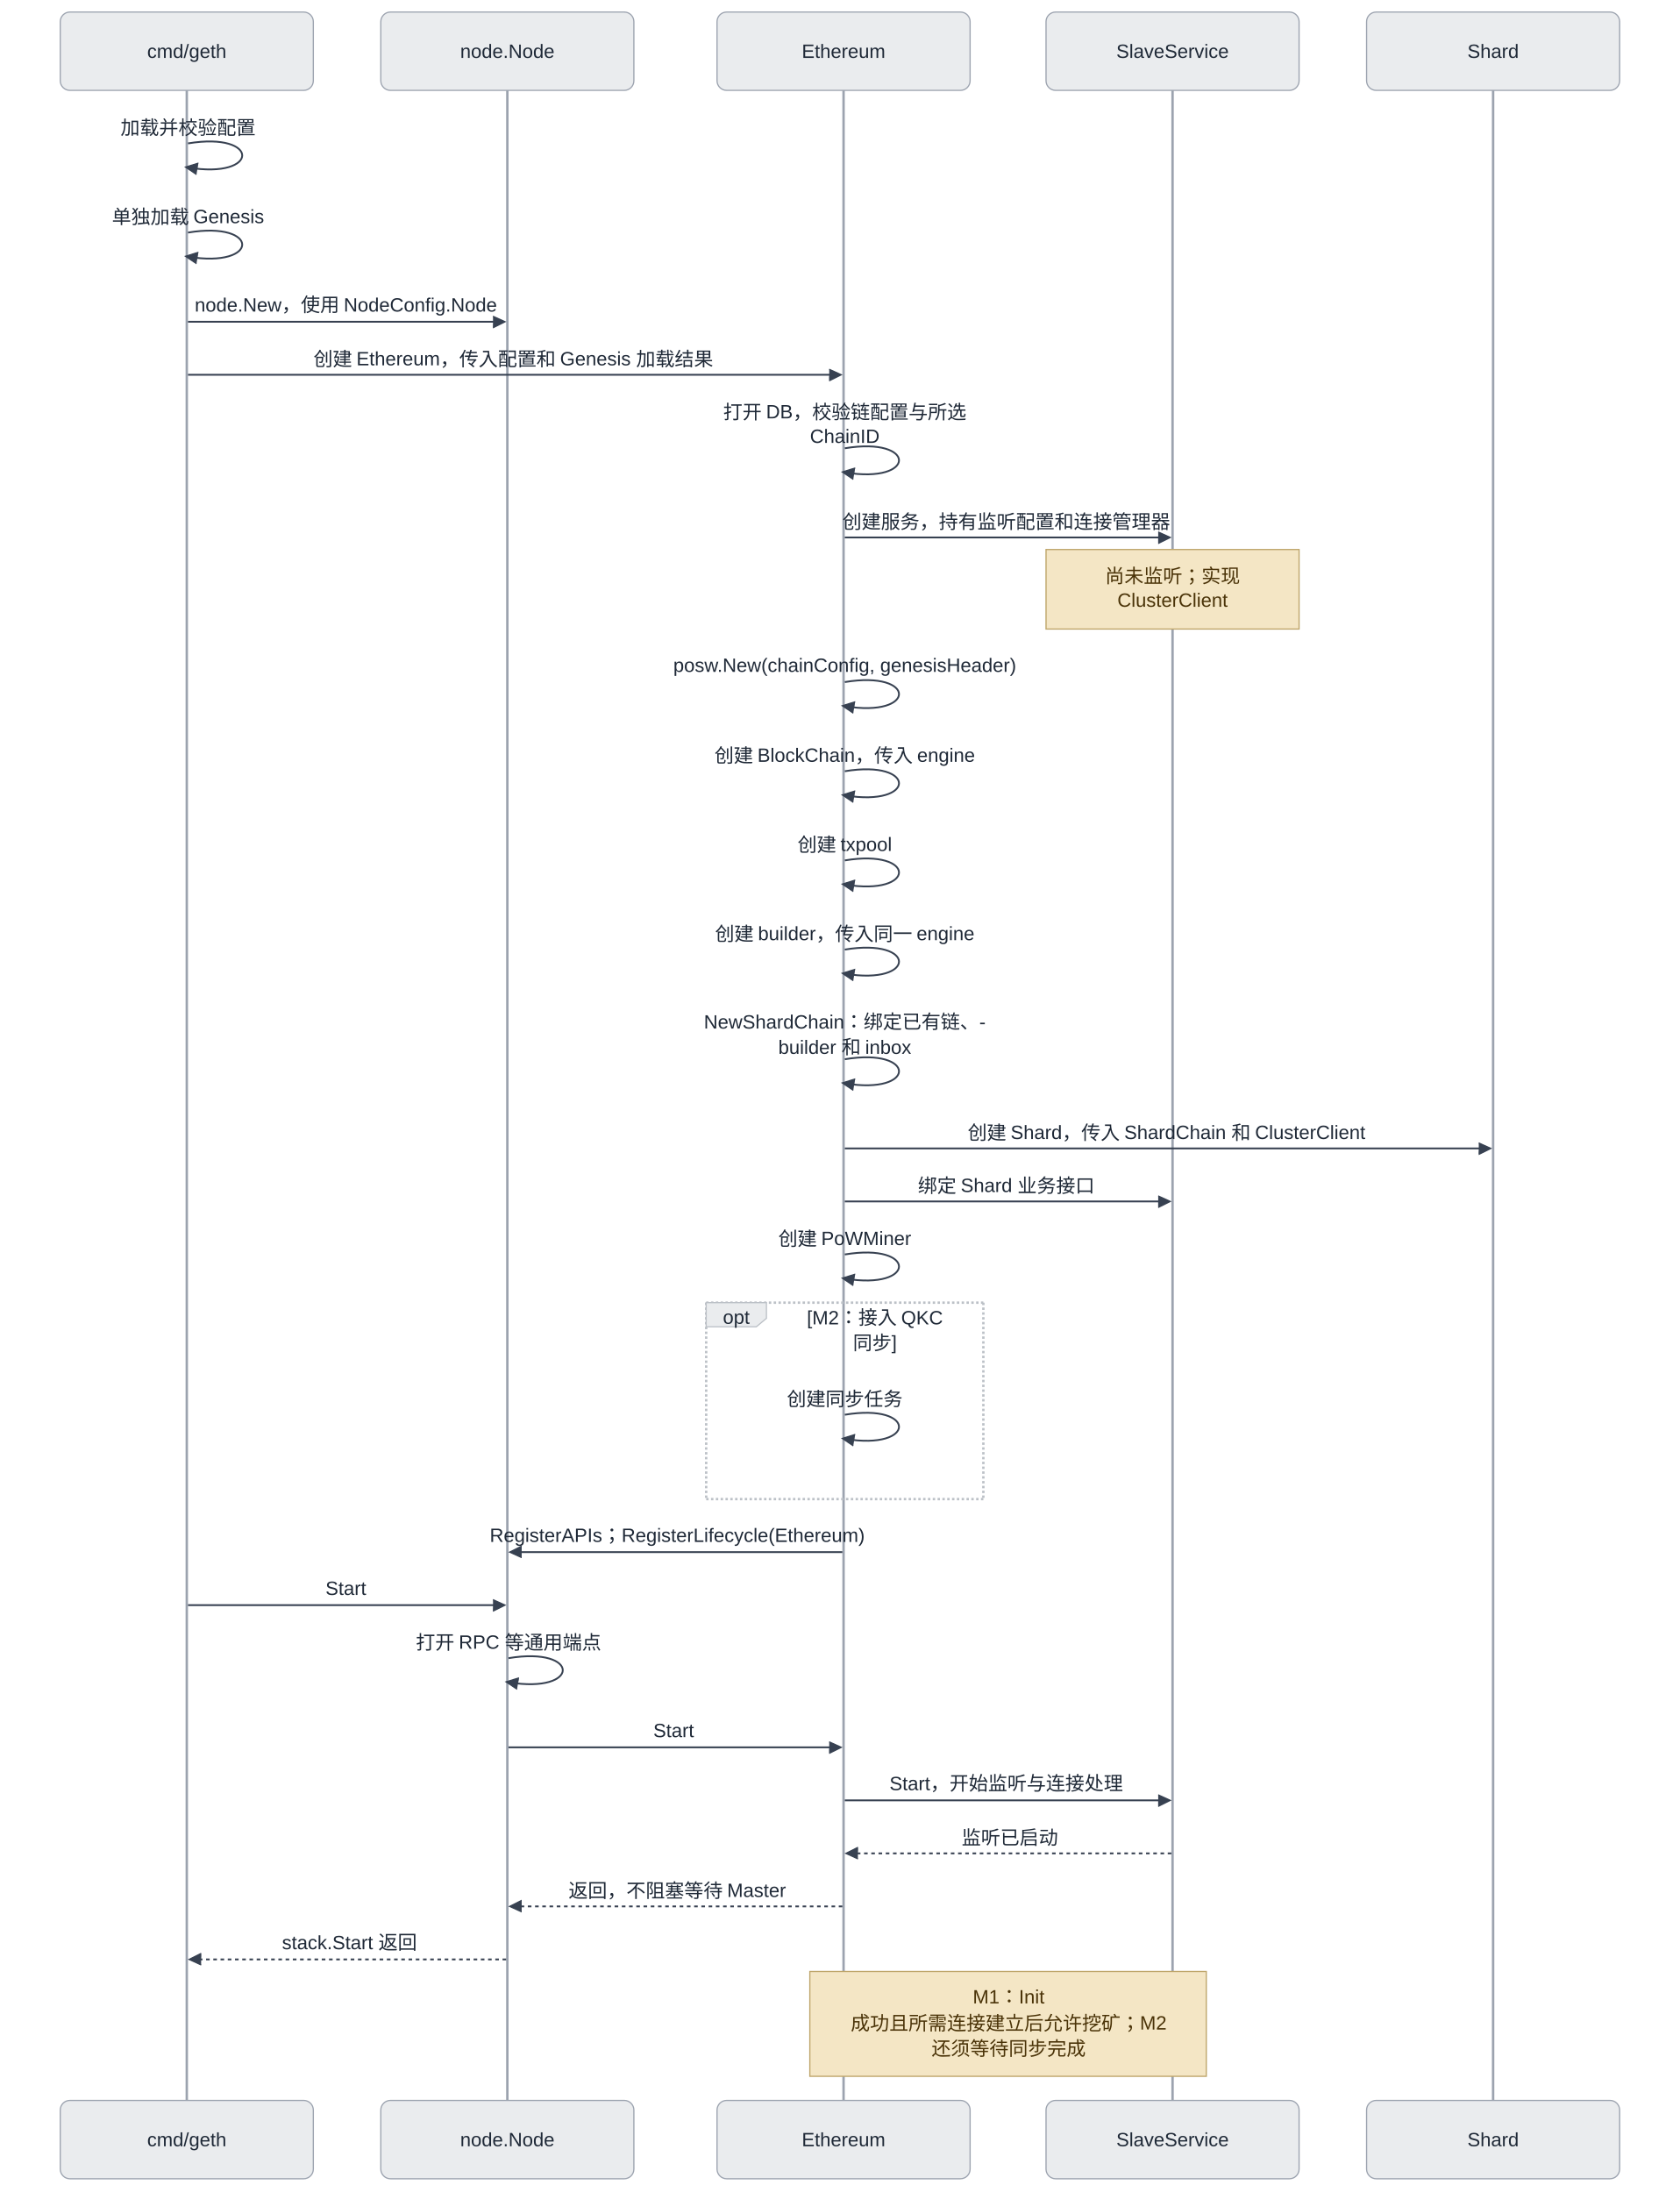
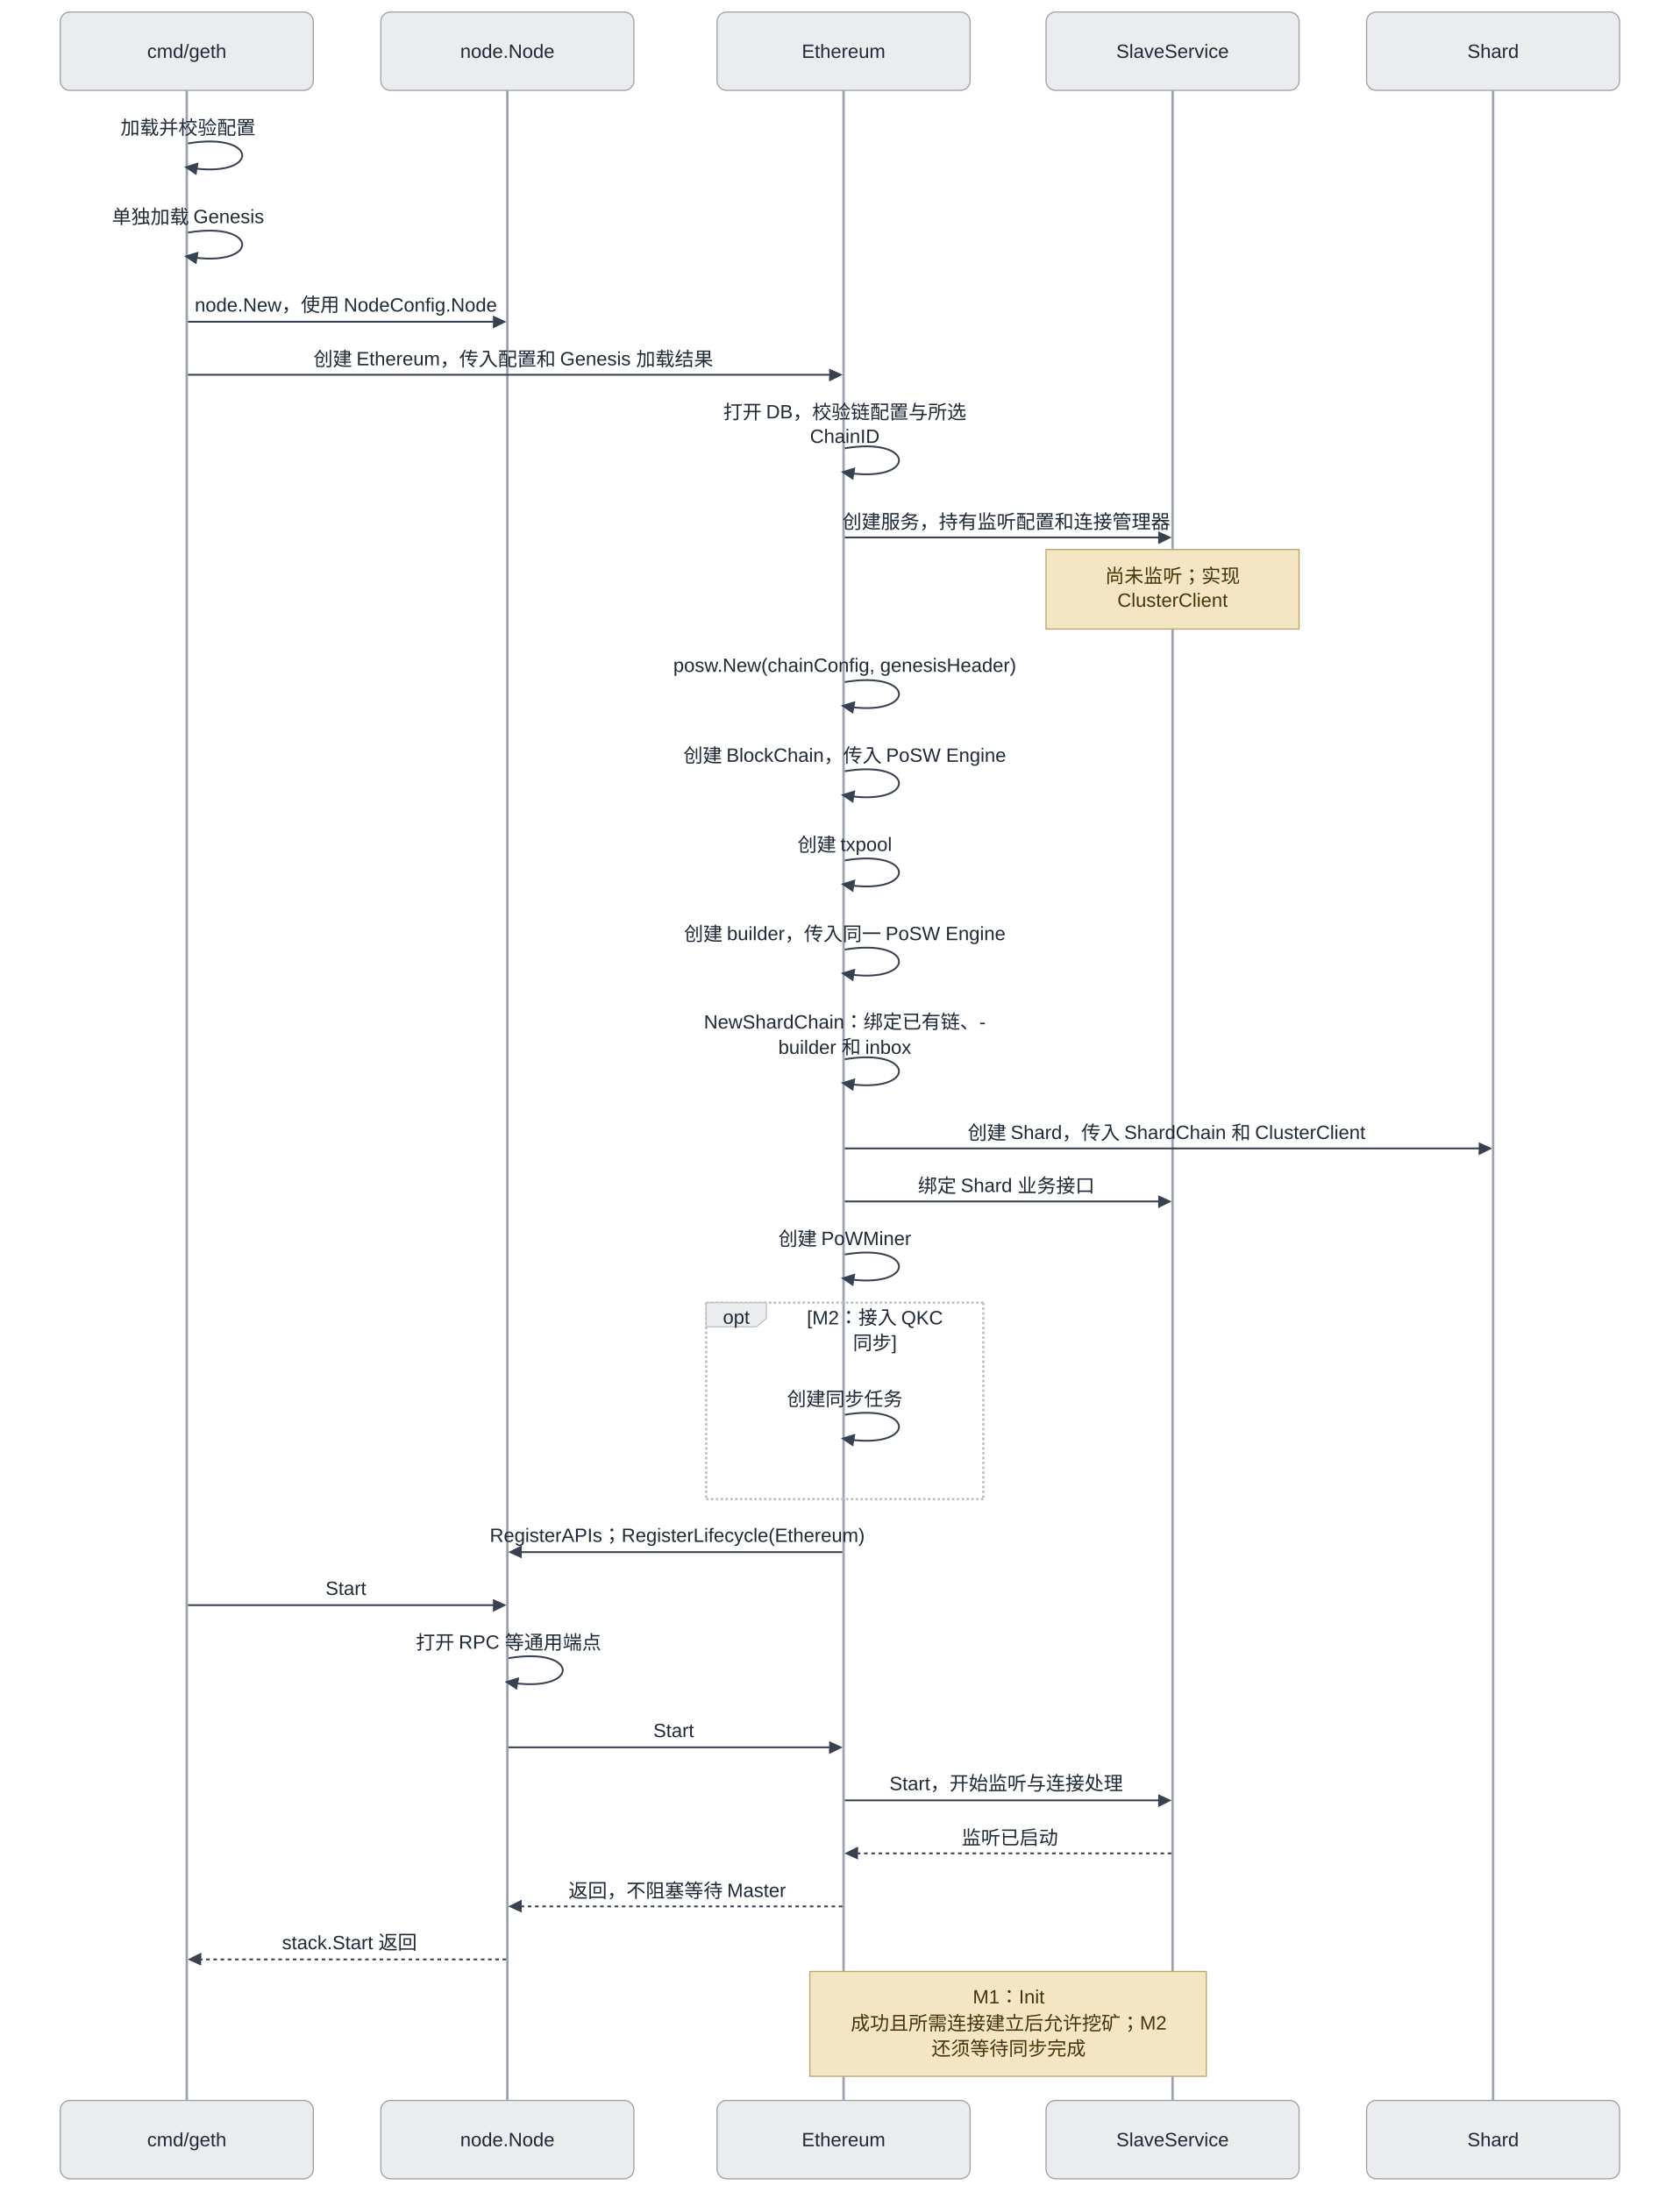
<svg xmlns="http://www.w3.org/2000/svg" id="qkc-startup" width="1394" height="1819" viewBox="-50 -10 1394 1819" role="graphics-document document" aria-roledescription="sequence" style="background-color: white;">
  <g>
    <rect x="1084" y="1733" fill="#eaeaea" stroke="#666" width="210" height="65" name="S" rx="3" ry="3" class="actor actor-bottom" />
    <text x="1189" y="1765.5" dominant-baseline="central" alignment-baseline="central" class="actor actor-box" style="text-anchor: middle; font-size: 16px; font-weight: 400;">
      <tspan x="1189" dy="0">Shard</tspan>
    </text>
  </g>
  <g>
    <rect x="818" y="1733" fill="#eaeaea" stroke="#666" width="210" height="65" name="SS" rx="3" ry="3" class="actor actor-bottom" />
    <text x="923" y="1765.5" dominant-baseline="central" alignment-baseline="central" class="actor actor-box" style="text-anchor: middle; font-size: 16px; font-weight: 400;">
      <tspan x="923" dy="0">SlaveService</tspan>
    </text>
  </g>
  <g>
    <rect x="545" y="1733" fill="#eaeaea" stroke="#666" width="210" height="65" name="E" rx="3" ry="3" class="actor actor-bottom" />
    <text x="650" y="1765.5" dominant-baseline="central" alignment-baseline="central" class="actor actor-box" style="text-anchor: middle; font-size: 16px; font-weight: 400;">
      <tspan x="650" dy="0">Ethereum</tspan>
    </text>
  </g>
  <g>
    <rect x="266" y="1733" fill="#eaeaea" stroke="#666" width="210" height="65" name="N" rx="3" ry="3" class="actor actor-bottom" />
    <text x="371" y="1765.5" dominant-baseline="central" alignment-baseline="central" class="actor actor-box" style="text-anchor: middle; font-size: 16px; font-weight: 400;">
      <tspan x="371" dy="0">node.Node</tspan>
    </text>
  </g>
  <g>
    <rect x="0" y="1733" fill="#eaeaea" stroke="#666" width="210" height="65" name="CMD" rx="3" ry="3" class="actor actor-bottom" />
    <text x="105" y="1765.5" dominant-baseline="central" alignment-baseline="central" class="actor actor-box" style="text-anchor: middle; font-size: 16px; font-weight: 400;">
      <tspan x="105" dy="0">cmd/geth</tspan>
    </text>
  </g>
  <g>
    <line id="actor4" x1="1189" y1="65" x2="1189" y2="1733" class="actor-line 200" stroke-width="0.5px" stroke="#999" name="S" data-et="life-line" data-id="S" />
    <g id="root-4" data-et="participant" data-type="participant" data-id="S">
      <rect x="1084" y="0" fill="#eaeaea" stroke="#666" width="210" height="65" name="S" rx="3" ry="3" class="actor actor-top" />
      <text x="1189" y="32.5" dominant-baseline="central" alignment-baseline="central" class="actor actor-box" style="text-anchor: middle; font-size: 16px; font-weight: 400;">
        <tspan x="1189" dy="0">Shard</tspan>
      </text>
    </g>
  </g>
  <g>
    <line id="actor3" x1="923" y1="65" x2="923" y2="1733" class="actor-line 200" stroke-width="0.5px" stroke="#999" name="SS" data-et="life-line" data-id="SS" />
    <g id="root-3" data-et="participant" data-type="participant" data-id="SS">
      <rect x="818" y="0" fill="#eaeaea" stroke="#666" width="210" height="65" name="SS" rx="3" ry="3" class="actor actor-top" />
      <text x="923" y="32.5" dominant-baseline="central" alignment-baseline="central" class="actor actor-box" style="text-anchor: middle; font-size: 16px; font-weight: 400;">
        <tspan x="923" dy="0">SlaveService</tspan>
      </text>
    </g>
  </g>
  <g>
    <line id="actor2" x1="650" y1="65" x2="650" y2="1733" class="actor-line 200" stroke-width="0.5px" stroke="#999" name="E" data-et="life-line" data-id="E" />
    <g id="root-2" data-et="participant" data-type="participant" data-id="E">
      <rect x="545" y="0" fill="#eaeaea" stroke="#666" width="210" height="65" name="E" rx="3" ry="3" class="actor actor-top" />
      <text x="650" y="32.5" dominant-baseline="central" alignment-baseline="central" class="actor actor-box" style="text-anchor: middle; font-size: 16px; font-weight: 400;">
        <tspan x="650" dy="0">Ethereum</tspan>
      </text>
    </g>
  </g>
  <g>
    <line id="actor1" x1="371" y1="65" x2="371" y2="1733" class="actor-line 200" stroke-width="0.5px" stroke="#999" name="N" data-et="life-line" data-id="N" />
    <g id="root-1" data-et="participant" data-type="participant" data-id="N">
      <rect x="266" y="0" fill="#eaeaea" stroke="#666" width="210" height="65" name="N" rx="3" ry="3" class="actor actor-top" />
      <text x="371" y="32.5" dominant-baseline="central" alignment-baseline="central" class="actor actor-box" style="text-anchor: middle; font-size: 16px; font-weight: 400;">
        <tspan x="371" dy="0">node.Node</tspan>
      </text>
    </g>
  </g>
  <g>
    <line id="actor0" x1="105" y1="65" x2="105" y2="1733" class="actor-line 200" stroke-width="0.5px" stroke="#999" name="CMD" data-et="life-line" data-id="CMD" />
    <g id="root-0" data-et="participant" data-type="participant" data-id="CMD">
      <rect x="0" y="0" fill="#eaeaea" stroke="#666" width="210" height="65" name="CMD" rx="3" ry="3" class="actor actor-top" />
      <text x="105" y="32.5" dominant-baseline="central" alignment-baseline="central" class="actor actor-box" style="text-anchor: middle; font-size: 16px; font-weight: 400;">
        <tspan x="105" dy="0">cmd/geth</tspan>
      </text>
    </g>
  </g>
  <style>#qkc-startup{font-family:Microsoft YaHei,Arial,sans-serif;font-size:16px;fill:#1F2937;}@keyframes edge-animation-frame{from{stroke-dashoffset:0;}}@keyframes dash{to{stroke-dashoffset:0;}}#qkc-startup .edge-animation-slow{stroke-dasharray:9,5!important;stroke-dashoffset:900;animation:dash 50s linear infinite;stroke-linecap:round;}#qkc-startup .edge-animation-fast{stroke-dasharray:9,5!important;stroke-dashoffset:900;animation:dash 20s linear infinite;stroke-linecap:round;}#qkc-startup .error-icon{fill:hsl(220.588, 100%, 98.333%);}#qkc-startup .error-text{fill:rgb(8.5, 5.75, 0);stroke:rgb(8.5, 5.75, 0);}#qkc-startup .edge-thickness-normal{stroke-width:1px;}#qkc-startup .edge-thickness-thick{stroke-width:3.5px;}#qkc-startup .edge-pattern-solid{stroke-dasharray:0;}#qkc-startup .edge-thickness-invisible{stroke-width:0;fill:none;}#qkc-startup .edge-pattern-dashed{stroke-dasharray:3;}#qkc-startup .edge-pattern-dotted{stroke-dasharray:2;}#qkc-startup .marker{fill:#374151;stroke:#374151;}#qkc-startup .marker.cross{stroke:#374151;}#qkc-startup svg{font-family:Microsoft YaHei,Arial,sans-serif;font-size:16px;}#qkc-startup p{margin:0;}#qkc-startup .actor{stroke:#9CA3AF;fill:#EAECEE;stroke-width:1;}#qkc-startup rect.actor.outer-path[data-look="neo"]{filter:drop-shadow( 1px 2px 2px rgba(185,185,185,1));}#qkc-startup rect.note[data-look="neo"]{stroke:#BEA56A;fill:#F4E6C5;filter:drop-shadow( 1px 2px 2px rgba(185,185,185,1));}#qkc-startup text.actor&gt;tspan{fill:#1F2937;stroke:none;}#qkc-startup .actor-line{stroke:#9CA3AF;}#qkc-startup .innerArc{stroke-width:1.5;stroke-dasharray:none;}#qkc-startup .messageLine0{stroke-width:1.5;stroke-dasharray:none;stroke:#374151;}#qkc-startup .messageLine1{stroke-width:1.5;stroke-dasharray:2,2;stroke:#374151;}#qkc-startup [id$="-arrowhead"] path{fill:#374151;stroke:#374151;}#qkc-startup .sequenceNumber{fill:#c8beae;}#qkc-startup [id$="-sequencenumber"]{fill:#374151;}#qkc-startup [id$="-crosshead"] path{fill:#374151;stroke:#374151;}#qkc-startup .messageText{fill:#1F2937;stroke:none;}#qkc-startup .labelBox{stroke:#BCC1C7;fill:#EAECEE;filter:none;}#qkc-startup .labelText,#qkc-startup .labelText&gt;tspan{fill:#1F2937;stroke:none;}#qkc-startup .loopText,#qkc-startup .loopText&gt;tspan{fill:#1F2937;stroke:none;}#qkc-startup .loopLine{stroke-width:2px;stroke-dasharray:2,2;stroke:#BCC1C7;fill:#BCC1C7;}#qkc-startup .note{stroke:#BEA56A;fill:#F4E6C5;}#qkc-startup .noteText,#qkc-startup .noteText&gt;tspan{fill:#4A3308;stroke:none;font-weight:normal;}#qkc-startup .activation0{fill:hsl(-79.412, 100%, 93.333%);stroke:hsl(-79.412, 100%, 83.333%);}#qkc-startup .activation1{fill:hsl(-79.412, 100%, 93.333%);stroke:hsl(-79.412, 100%, 83.333%);}#qkc-startup .activation2{fill:hsl(-79.412, 100%, 93.333%);stroke:hsl(-79.412, 100%, 83.333%);}#qkc-startup .actorPopupMenu{position:absolute;}#qkc-startup .actorPopupMenuPanel{position:absolute;fill:#EAECEE;box-shadow:0px 8px 16px 0px rgba(0,0,0,0.2);filter:drop-shadow(3px 5px 2px rgb(0 0 0 / 0.4));}#qkc-startup .actor-man circle,#qkc-startup line{fill:#EAECEE;stroke-width:2px;}#qkc-startup g rect.rect{filter:drop-shadow( 1px 2px 2px rgba(185,185,185,1));stroke:hsl(40.588, 60%, 83.333%);}#qkc-startup .node .neo-node{stroke:hsl(40.588, 60%, 83.333%);}#qkc-startup [data-look="neo"].node rect,#qkc-startup [data-look="neo"].cluster rect,#qkc-startup [data-look="neo"].node polygon{stroke:url(#qkc-startup-gradient);filter:drop-shadow( 1px 2px 2px rgba(185,185,185,1));}#qkc-startup [data-look="neo"].node path{stroke:url(#qkc-startup-gradient);stroke-width:1px;}#qkc-startup [data-look="neo"].node .outer-path{filter:drop-shadow( 1px 2px 2px rgba(185,185,185,1));}#qkc-startup [data-look="neo"].node .neo-line path{stroke:hsl(40.588, 60%, 83.333%);filter:none;}#qkc-startup [data-look="neo"].node circle{stroke:url(#qkc-startup-gradient);filter:drop-shadow( 1px 2px 2px rgba(185,185,185,1));}#qkc-startup [data-look="neo"].node circle .state-start{fill:#000000;}#qkc-startup [data-look="neo"].icon-shape .icon{fill:url(#qkc-startup-gradient);filter:drop-shadow( 1px 2px 2px rgba(185,185,185,1));}#qkc-startup [data-look="neo"].icon-shape .icon-neo path{stroke:url(#qkc-startup-gradient);filter:drop-shadow( 1px 2px 2px rgba(185,185,185,1));}#qkc-startup .actor{rx:8px;ry:8px;}#qkc-startup :root{--mermaid-font-family:"trebuchet ms",verdana,arial,sans-serif;}</style>
  <g />
  <defs>
    <symbol id="qkc-startup-computer" width="24" height="24">
      <path transform="scale(.5)" d="M2 2v13h20v-13h-20zm18 11h-16v-9h16v9zm-10.228 6l.466-1h3.524l.467 1h-4.457zm14.228 3h-24l2-6h2.104l-1.33 4h18.45l-1.297-4h2.073l2 6zm-5-10h-14v-7h14v7z" />
    </symbol>
  </defs>
  <defs>
    <symbol id="qkc-startup-database" fill-rule="evenodd" clip-rule="evenodd">
      <path transform="scale(.5)" d="M12.258.001l.256.004.255.005.253.008.251.01.249.012.247.015.246.016.242.019.241.02.239.023.236.024.233.027.231.028.229.031.225.032.223.034.22.036.217.038.214.04.211.041.208.043.205.045.201.046.198.048.194.05.191.051.187.053.183.054.18.056.175.057.172.059.168.06.163.061.16.063.155.064.15.066.074.033.073.033.071.034.07.034.069.035.068.035.067.035.066.035.064.036.064.036.062.036.06.036.06.037.058.037.058.037.055.038.055.038.053.038.052.038.051.039.05.039.048.039.047.039.045.04.044.04.043.04.041.04.04.041.039.041.037.041.036.041.034.041.033.042.032.042.03.042.029.042.027.042.026.043.024.043.023.043.021.043.02.043.018.044.017.043.015.044.013.044.012.044.011.045.009.044.007.045.006.045.004.045.002.045.001.045v17l-.001.045-.002.045-.004.045-.006.045-.007.045-.009.044-.011.045-.012.044-.013.044-.015.044-.017.043-.018.044-.02.043-.021.043-.023.043-.024.043-.026.043-.027.042-.029.042-.03.042-.032.042-.033.042-.034.041-.036.041-.037.041-.039.041-.04.041-.041.04-.043.04-.044.04-.045.04-.047.039-.048.039-.05.039-.051.039-.052.038-.053.038-.055.038-.055.038-.058.037-.058.037-.06.037-.06.036-.062.036-.064.036-.064.036-.066.035-.067.035-.068.035-.069.035-.07.034-.071.034-.073.033-.074.033-.15.066-.155.064-.16.063-.163.061-.168.06-.172.059-.175.057-.18.056-.183.054-.187.053-.191.051-.194.05-.198.048-.201.046-.205.045-.208.043-.211.041-.214.04-.217.038-.22.036-.223.034-.225.032-.229.031-.231.028-.233.027-.236.024-.239.023-.241.02-.242.019-.246.016-.247.015-.249.012-.251.01-.253.008-.255.005-.256.004-.258.001-.258-.001-.256-.004-.255-.005-.253-.008-.251-.01-.249-.012-.247-.015-.245-.016-.243-.019-.241-.02-.238-.023-.236-.024-.234-.027-.231-.028-.228-.031-.226-.032-.223-.034-.22-.036-.217-.038-.214-.04-.211-.041-.208-.043-.204-.045-.201-.046-.198-.048-.195-.05-.19-.051-.187-.053-.184-.054-.179-.056-.176-.057-.172-.059-.167-.06-.164-.061-.159-.063-.155-.064-.151-.066-.074-.033-.072-.033-.072-.034-.07-.034-.069-.035-.068-.035-.067-.035-.066-.035-.064-.036-.063-.036-.062-.036-.061-.036-.06-.037-.058-.037-.057-.037-.056-.038-.055-.038-.053-.038-.052-.038-.051-.039-.049-.039-.049-.039-.046-.039-.046-.04-.044-.04-.043-.04-.041-.04-.04-.041-.039-.041-.037-.041-.036-.041-.034-.041-.033-.042-.032-.042-.03-.042-.029-.042-.027-.042-.026-.043-.024-.043-.023-.043-.021-.043-.02-.043-.018-.044-.017-.043-.015-.044-.013-.044-.012-.044-.011-.045-.009-.044-.007-.045-.006-.045-.004-.045-.002-.045-.001-.045v-17l.001-.045.002-.045.004-.045.006-.045.007-.045.009-.044.011-.045.012-.044.013-.044.015-.044.017-.043.018-.044.02-.043.021-.043.023-.043.024-.043.026-.043.027-.042.029-.042.03-.042.032-.042.033-.042.034-.041.036-.041.037-.041.039-.041.04-.041.041-.04.043-.04.044-.04.046-.04.046-.039.049-.039.049-.039.051-.039.052-.038.053-.038.055-.038.056-.038.057-.037.058-.037.06-.037.061-.036.062-.036.063-.036.064-.036.066-.035.067-.035.068-.035.069-.035.07-.034.072-.034.072-.033.074-.033.151-.066.155-.064.159-.063.164-.061.167-.06.172-.059.176-.057.179-.056.184-.054.187-.053.19-.051.195-.05.198-.048.201-.046.204-.045.208-.043.211-.041.214-.04.217-.038.22-.036.223-.034.226-.032.228-.031.231-.028.234-.027.236-.024.238-.023.241-.02.243-.019.245-.016.247-.015.249-.012.251-.01.253-.008.255-.005.256-.004.258-.001.258.001zm-9.258 20.499v.01l.001.021.003.021.004.022.005.021.006.022.007.022.009.023.01.022.011.023.012.023.013.023.015.023.016.024.017.023.018.024.019.024.021.024.022.025.023.024.024.025.052.049.056.05.061.051.066.051.07.051.075.051.079.052.084.052.088.052.092.052.097.052.102.051.105.052.11.052.114.051.119.051.123.051.127.05.131.05.135.05.139.048.144.049.147.047.152.047.155.047.16.045.163.045.167.043.171.043.176.041.178.041.183.039.187.039.19.037.194.035.197.035.202.033.204.031.209.03.212.029.216.027.219.025.222.024.226.021.23.02.233.018.236.016.24.015.243.012.246.01.249.008.253.005.256.004.259.001.26-.001.257-.004.254-.005.25-.008.247-.011.244-.012.241-.014.237-.016.233-.018.231-.021.226-.021.224-.024.22-.026.216-.027.212-.028.21-.031.205-.031.202-.034.198-.034.194-.036.191-.037.187-.039.183-.04.179-.04.175-.042.172-.043.168-.044.163-.045.16-.046.155-.046.152-.047.148-.048.143-.049.139-.049.136-.05.131-.05.126-.05.123-.051.118-.052.114-.051.11-.052.106-.052.101-.052.096-.052.092-.052.088-.053.083-.051.079-.052.074-.052.07-.051.065-.051.06-.051.056-.05.051-.05.023-.024.023-.025.021-.024.02-.024.019-.024.018-.024.017-.024.015-.023.014-.024.013-.023.012-.023.01-.023.01-.022.008-.022.006-.022.006-.022.004-.022.004-.021.001-.021.001-.021v-4.127l-.077.055-.08.053-.083.054-.085.053-.087.052-.09.052-.093.051-.095.05-.097.05-.1.049-.102.049-.105.048-.106.047-.109.047-.111.046-.114.045-.115.045-.118.044-.12.043-.122.042-.124.042-.126.041-.128.04-.13.04-.132.038-.134.038-.135.037-.138.037-.139.035-.142.035-.143.034-.144.033-.147.032-.148.031-.15.03-.151.03-.153.029-.154.027-.156.027-.158.026-.159.025-.161.024-.162.023-.163.022-.165.021-.166.02-.167.019-.169.018-.169.017-.171.016-.173.015-.173.014-.175.013-.175.012-.177.011-.178.01-.179.008-.179.008-.181.006-.182.005-.182.004-.184.003-.184.002h-.37l-.184-.002-.184-.003-.182-.004-.182-.005-.181-.006-.179-.008-.179-.008-.178-.01-.176-.011-.176-.012-.175-.013-.173-.014-.172-.015-.171-.016-.17-.017-.169-.018-.167-.019-.166-.02-.165-.021-.163-.022-.162-.023-.161-.024-.159-.025-.157-.026-.156-.027-.155-.027-.153-.029-.151-.03-.15-.03-.148-.031-.146-.032-.145-.033-.143-.034-.141-.035-.14-.035-.137-.037-.136-.037-.134-.038-.132-.038-.13-.04-.128-.04-.126-.041-.124-.042-.122-.042-.12-.044-.117-.043-.116-.045-.113-.045-.112-.046-.109-.047-.106-.047-.105-.048-.102-.049-.1-.049-.097-.05-.095-.05-.093-.052-.09-.051-.087-.052-.085-.053-.083-.054-.08-.054-.077-.054v4.127zm0-5.654v.011l.001.021.003.021.004.021.005.022.006.022.007.022.009.022.01.022.011.023.012.023.013.023.015.024.016.023.017.024.018.024.019.024.021.024.022.024.023.025.024.024.052.05.056.05.061.05.066.051.07.051.075.052.079.051.084.052.088.052.092.052.097.052.102.052.105.052.11.051.114.051.119.052.123.05.127.051.131.05.135.049.139.049.144.048.147.048.152.047.155.046.16.045.163.045.167.044.171.042.176.042.178.04.183.04.187.038.19.037.194.036.197.034.202.033.204.032.209.03.212.028.216.027.219.025.222.024.226.022.23.02.233.018.236.016.24.014.243.012.246.01.249.008.253.006.256.003.259.001.26-.001.257-.003.254-.006.25-.008.247-.01.244-.012.241-.015.237-.016.233-.018.231-.02.226-.022.224-.024.22-.025.216-.027.212-.029.21-.03.205-.032.202-.033.198-.035.194-.036.191-.037.187-.039.183-.039.179-.041.175-.042.172-.043.168-.044.163-.045.16-.045.155-.047.152-.047.148-.048.143-.048.139-.05.136-.049.131-.05.126-.051.123-.051.118-.051.114-.052.11-.052.106-.052.101-.052.096-.052.092-.052.088-.052.083-.052.079-.052.074-.051.07-.052.065-.051.06-.05.056-.051.051-.049.023-.025.023-.024.021-.025.02-.024.019-.024.018-.024.017-.024.015-.023.014-.023.013-.024.012-.022.01-.023.01-.023.008-.022.006-.022.006-.022.004-.021.004-.022.001-.021.001-.021v-4.139l-.077.054-.08.054-.083.054-.085.052-.087.053-.09.051-.093.051-.095.051-.097.05-.1.049-.102.049-.105.048-.106.047-.109.047-.111.046-.114.045-.115.044-.118.044-.12.044-.122.042-.124.042-.126.041-.128.04-.13.039-.132.039-.134.038-.135.037-.138.036-.139.036-.142.035-.143.033-.144.033-.147.033-.148.031-.15.03-.151.03-.153.028-.154.028-.156.027-.158.026-.159.025-.161.024-.162.023-.163.022-.165.021-.166.02-.167.019-.169.018-.169.017-.171.016-.173.015-.173.014-.175.013-.175.012-.177.011-.178.009-.179.009-.179.007-.181.007-.182.005-.182.004-.184.003-.184.002h-.37l-.184-.002-.184-.003-.182-.004-.182-.005-.181-.007-.179-.007-.179-.009-.178-.009-.176-.011-.176-.012-.175-.013-.173-.014-.172-.015-.171-.016-.17-.017-.169-.018-.167-.019-.166-.02-.165-.021-.163-.022-.162-.023-.161-.024-.159-.025-.157-.026-.156-.027-.155-.028-.153-.028-.151-.03-.15-.03-.148-.031-.146-.033-.145-.033-.143-.033-.141-.035-.14-.036-.137-.036-.136-.037-.134-.038-.132-.039-.13-.039-.128-.04-.126-.041-.124-.042-.122-.043-.12-.043-.117-.044-.116-.044-.113-.046-.112-.046-.109-.046-.106-.047-.105-.048-.102-.049-.1-.049-.097-.05-.095-.051-.093-.051-.09-.051-.087-.053-.085-.052-.083-.054-.08-.054-.077-.054v4.139zm0-5.666v.011l.001.02.003.022.004.021.005.022.006.021.007.022.009.023.01.022.011.023.012.023.013.023.015.023.016.024.017.024.018.023.019.024.021.025.022.024.023.024.024.025.052.05.056.05.061.05.066.051.07.051.075.052.079.051.084.052.088.052.092.052.097.052.102.052.105.051.11.052.114.051.119.051.123.051.127.05.131.05.135.05.139.049.144.048.147.048.152.047.155.046.16.045.163.045.167.043.171.043.176.042.178.04.183.04.187.038.19.037.194.036.197.034.202.033.204.032.209.03.212.028.216.027.219.025.222.024.226.021.23.02.233.018.236.017.24.014.243.012.246.01.249.008.253.006.256.003.259.001.26-.001.257-.003.254-.006.25-.008.247-.01.244-.013.241-.014.237-.016.233-.018.231-.02.226-.022.224-.024.22-.025.216-.027.212-.029.21-.03.205-.032.202-.033.198-.035.194-.036.191-.037.187-.039.183-.039.179-.041.175-.042.172-.043.168-.044.163-.045.16-.045.155-.047.152-.047.148-.048.143-.049.139-.049.136-.049.131-.051.126-.05.123-.051.118-.052.114-.051.11-.052.106-.052.101-.052.096-.052.092-.052.088-.052.083-.052.079-.052.074-.052.07-.051.065-.051.06-.051.056-.05.051-.049.023-.025.023-.025.021-.024.02-.024.019-.024.018-.024.017-.024.015-.023.014-.024.013-.023.012-.023.01-.022.01-.023.008-.022.006-.022.006-.022.004-.022.004-.021.001-.021.001-.021v-4.153l-.077.054-.08.054-.083.053-.085.053-.087.053-.09.051-.093.051-.095.051-.097.05-.1.049-.102.048-.105.048-.106.048-.109.046-.111.046-.114.046-.115.044-.118.044-.12.043-.122.043-.124.042-.126.041-.128.04-.13.039-.132.039-.134.038-.135.037-.138.036-.139.036-.142.034-.143.034-.144.033-.147.032-.148.032-.15.03-.151.03-.153.028-.154.028-.156.027-.158.026-.159.024-.161.024-.162.023-.163.023-.165.021-.166.02-.167.019-.169.018-.169.017-.171.016-.173.015-.173.014-.175.013-.175.012-.177.01-.178.01-.179.009-.179.007-.181.006-.182.006-.182.004-.184.003-.184.001-.185.001-.185-.001-.184-.001-.184-.003-.182-.004-.182-.006-.181-.006-.179-.007-.179-.009-.178-.01-.176-.01-.176-.012-.175-.013-.173-.014-.172-.015-.171-.016-.17-.017-.169-.018-.167-.019-.166-.02-.165-.021-.163-.023-.162-.023-.161-.024-.159-.024-.157-.026-.156-.027-.155-.028-.153-.028-.151-.03-.15-.03-.148-.032-.146-.032-.145-.033-.143-.034-.141-.034-.14-.036-.137-.036-.136-.037-.134-.038-.132-.039-.13-.039-.128-.041-.126-.041-.124-.041-.122-.043-.12-.043-.117-.044-.116-.044-.113-.046-.112-.046-.109-.046-.106-.048-.105-.048-.102-.048-.1-.05-.097-.049-.095-.051-.093-.051-.09-.052-.087-.052-.085-.053-.083-.053-.08-.054-.077-.054v4.153zm8.74-8.179l-.257.004-.254.005-.25.008-.247.011-.244.012-.241.014-.237.016-.233.018-.231.021-.226.022-.224.023-.22.026-.216.027-.212.028-.21.031-.205.032-.202.033-.198.034-.194.036-.191.038-.187.038-.183.04-.179.041-.175.042-.172.043-.168.043-.163.045-.16.046-.155.046-.152.048-.148.048-.143.048-.139.049-.136.05-.131.05-.126.051-.123.051-.118.051-.114.052-.11.052-.106.052-.101.052-.096.052-.092.052-.088.052-.083.052-.079.052-.074.051-.07.052-.065.051-.06.05-.056.05-.051.05-.023.025-.023.024-.021.024-.02.025-.019.024-.018.024-.017.023-.015.024-.014.023-.013.023-.012.023-.01.023-.01.022-.008.022-.006.023-.006.021-.004.022-.004.021-.001.021-.001.021.001.021.001.021.004.021.004.022.006.021.006.023.008.022.01.022.01.023.012.023.013.023.014.023.015.024.017.023.018.024.019.024.02.025.021.024.023.024.023.025.051.05.056.05.06.05.065.051.07.052.074.051.079.052.083.052.088.052.092.052.096.052.101.052.106.052.11.052.114.052.118.051.123.051.126.051.131.05.136.05.139.049.143.048.148.048.152.048.155.046.16.046.163.045.168.043.172.043.175.042.179.041.183.04.187.038.191.038.194.036.198.034.202.033.205.032.21.031.212.028.216.027.22.026.224.023.226.022.231.021.233.018.237.016.241.014.244.012.247.011.25.008.254.005.257.004.26.001.26-.001.257-.004.254-.005.25-.008.247-.011.244-.012.241-.014.237-.016.233-.018.231-.021.226-.022.224-.023.22-.026.216-.027.212-.028.21-.031.205-.032.202-.033.198-.034.194-.036.191-.038.187-.038.183-.04.179-.041.175-.042.172-.043.168-.043.163-.045.16-.046.155-.046.152-.048.148-.048.143-.048.139-.049.136-.05.131-.05.126-.051.123-.051.118-.051.114-.052.11-.052.106-.052.101-.052.096-.052.092-.052.088-.052.083-.052.079-.052.074-.051.07-.052.065-.051.06-.05.056-.05.051-.05.023-.025.023-.024.021-.024.02-.025.019-.024.018-.024.017-.023.015-.024.014-.023.013-.023.012-.023.01-.023.01-.022.008-.022.006-.023.006-.021.004-.022.004-.021.001-.021.001-.021-.001-.021-.001-.021-.004-.021-.004-.022-.006-.021-.006-.023-.008-.022-.01-.022-.01-.023-.012-.023-.013-.023-.014-.023-.015-.024-.017-.023-.018-.024-.019-.024-.02-.025-.021-.024-.023-.024-.023-.025-.051-.05-.056-.05-.06-.05-.065-.051-.07-.052-.074-.051-.079-.052-.083-.052-.088-.052-.092-.052-.096-.052-.101-.052-.106-.052-.11-.052-.114-.052-.118-.051-.123-.051-.126-.051-.131-.05-.136-.05-.139-.049-.143-.048-.148-.048-.152-.048-.155-.046-.16-.046-.163-.045-.168-.043-.172-.043-.175-.042-.179-.041-.183-.04-.187-.038-.191-.038-.194-.036-.198-.034-.202-.033-.205-.032-.21-.031-.212-.028-.216-.027-.22-.026-.224-.023-.226-.022-.231-.021-.233-.018-.237-.016-.241-.014-.244-.012-.247-.011-.25-.008-.254-.005-.257-.004-.26-.001-.26.001z" />
    </symbol>
  </defs>
  <defs>
    <symbol id="qkc-startup-clock" width="24" height="24">
      <path transform="scale(.5)" d="M12 2c5.514 0 10 4.486 10 10s-4.486 10-10 10-10-4.486-10-10 4.486-10 10-10zm0-2c-6.627 0-12 5.373-12 12s5.373 12 12 12 12-5.373 12-12-5.373-12-12-12zm5.848 12.459c.202.038.202.333.001.372-1.907.361-6.045 1.111-6.547 1.111-.719 0-1.301-.582-1.301-1.301 0-.512.77-5.447 1.125-7.445.034-.192.312-.181.343.014l.985 6.238 5.394 1.011z" />
    </symbol>
  </defs>
  <defs>
    <marker id="qkc-startup-arrowhead" refX="7.9" refY="5" markerUnits="userSpaceOnUse" markerWidth="12" markerHeight="12" orient="auto-start-reverse">
      <path d="M -1 0 L 10 5 L 0 10 z" />
    </marker>
  </defs>
  <defs>
    <marker id="qkc-startup-crosshead" markerWidth="15" markerHeight="8" orient="auto" refX="4" refY="4.5">
      <path fill="none" stroke="#000000" stroke-width="1pt" d="M 1,2 L 6,7 M 6,2 L 1,7" style="stroke-dasharray: 0, 0;" />
    </marker>
  </defs>
  <defs>
    <marker id="qkc-startup-filled-head" refX="15.5" refY="7" markerWidth="20" markerHeight="28" orient="auto">
      <path d="M 18,7 L9,13 L14,7 L9,1 Z" />
    </marker>
  </defs>
  <defs>
    <marker id="qkc-startup-sequencenumber" refX="15" refY="15" markerWidth="60" markerHeight="40" orient="auto">
      <circle cx="15" cy="15" r="6" />
    </marker>
  </defs>
  <defs>
    <marker id="qkc-startup-solidTopArrowHead" refX="7.9" refY="7.25" markerUnits="userSpaceOnUse" markerWidth="12" markerHeight="12" orient="auto-start-reverse">
      <path d="M 0 0 L 10 8 L 0 8 z" />
    </marker>
  </defs>
  <defs>
    <marker id="qkc-startup-solidBottomArrowHead" refX="7.9" refY="0.75" markerUnits="userSpaceOnUse" markerWidth="12" markerHeight="12" orient="auto-start-reverse">
      <path d="M 0 0 L 10 0 L 0 8 z" />
    </marker>
  </defs>
  <defs>
    <marker id="qkc-startup-stickTopArrowHead" refX="7.5" refY="7" markerUnits="userSpaceOnUse" markerWidth="12" markerHeight="12" orient="auto-start-reverse">
      <path d="M 0 0 L 7 7" stroke="black" stroke-width="1.5" fill="none" />
    </marker>
  </defs>
  <defs>
    <marker id="qkc-startup-stickBottomArrowHead" refX="7.5" refY="0" markerUnits="userSpaceOnUse" markerWidth="12" markerHeight="12" orient="auto-start-reverse">
      <path d="M 0 7 L 7 0" stroke="black" stroke-width="1.5" fill="none" />
    </marker>
  </defs>
  <g data-et="note" data-id="i6">
    <rect x="818" y="446" fill="#EDF2AE" stroke="#666" width="210" height="66" class="note" />
    <text x="923" y="452" text-anchor="middle" dominant-baseline="middle" alignment-baseline="middle" class="noteText" dy="1em" style="font-size: 16px; font-weight: 400;">
      <tspan x="923">尚未监听；实现</tspan>
    </text>
    <text x="923" y="473" text-anchor="middle" dominant-baseline="middle" alignment-baseline="middle" class="noteText" dy="1em" style="font-size: 16px; font-weight: 400;">
      <tspan x="923">ClusterClient</tspan>
    </text>
  </g>
  <g data-et="control-structure" data-id="i17">
    <line x1="536" y1="1071" x2="766" y2="1071" class="loopLine" />
    <line x1="766" y1="1071" x2="766" y2="1234" class="loopLine" />
    <line x1="536" y1="1234" x2="766" y2="1234" class="loopLine" />
    <line x1="536" y1="1071" x2="536" y2="1234" class="loopLine" />
    <polygon points="536,1071 586,1071 586,1084 577.6,1091 536,1091" class="labelBox" />
    <text x="561" y="1084" text-anchor="middle" dominant-baseline="middle" alignment-baseline="middle" class="labelText" style="font-size: 16px; font-weight: 400;">opt</text>
    <text x="676" y="1089" text-anchor="middle" class="loopText" style="font-size: 16px; font-weight: 400;">
      <tspan x="676">[M2：接入 QKC</tspan>
    </text>
    <text x="676" y="1110" text-anchor="middle" class="loopText" style="font-size: 16px; font-weight: 400;">
      <tspan x="676">同步]</tspan>
    </text>
  </g>
  <g data-et="note" data-id="i26">
    <rect x="622" y="1626" fill="#EDF2AE" stroke="#666" width="329" height="87" class="note" />
    <text x="787" y="1632" text-anchor="middle" dominant-baseline="middle" alignment-baseline="middle" class="noteText" dy="1em" style="font-size: 16px; font-weight: 400;">
      <tspan x="787">M1：Init</tspan>
    </text>
    <text x="787" y="1653" text-anchor="middle" dominant-baseline="middle" alignment-baseline="middle" class="noteText" dy="1em" style="font-size: 16px; font-weight: 400;">
      <tspan x="787">成功且所需连接建立后允许挖矿；M2</tspan>
    </text>
    <text x="787" y="1674" text-anchor="middle" dominant-baseline="middle" alignment-baseline="middle" class="noteText" dy="1em" style="font-size: 16px; font-weight: 400;">
      <tspan x="787">还须等待同步完成</tspan>
    </text>
  </g>
  <text x="106" y="80" text-anchor="middle" dominant-baseline="middle" alignment-baseline="middle" class="messageText" dy="1em" style="font-size: 16px; font-weight: 400;">加载并校验配置</text>
  <path d="M 106,109 C 166,99 166,139 106,129" class="messageLine0" data-et="message" data-id="i0" data-from="CMD" data-to="CMD" stroke-width="2" stroke="none" marker-end="url(#qkc-startup-arrowhead)" style="fill: none;" />
  <text x="106" y="154" text-anchor="middle" dominant-baseline="middle" alignment-baseline="middle" class="messageText" dy="1em" style="font-size: 16px; font-weight: 400;">单独加载 Genesis</text>
  <path d="M 106,183 C 166,173 166,213 106,203" class="messageLine0" data-et="message" data-id="i1" data-from="CMD" data-to="CMD" stroke-width="2" stroke="none" marker-end="url(#qkc-startup-arrowhead)" style="fill: none;" />
  <text x="237" y="228" text-anchor="middle" dominant-baseline="middle" alignment-baseline="middle" class="messageText" dy="1em" style="font-size: 16px; font-weight: 400;">node.New，使用 NodeConfig.Node</text>
  <line x1="106" y1="257" x2="367" y2="257" class="messageLine0" data-et="message" data-id="i2" data-from="CMD" data-to="N" stroke-width="2" stroke="none" marker-end="url(#qkc-startup-arrowhead)" style="fill: none;" />
  <text x="376" y="272" text-anchor="middle" dominant-baseline="middle" alignment-baseline="middle" class="messageText" dy="1em" style="font-size: 16px; font-weight: 400;">创建 Ethereum，传入配置和 Genesis 加载结果</text>
  <line x1="106" y1="301" x2="646" y2="301" class="messageLine0" data-et="message" data-id="i3" data-from="CMD" data-to="E" stroke-width="2" stroke="none" marker-end="url(#qkc-startup-arrowhead)" style="fill: none;" />
  <text x="651" y="316" text-anchor="middle" dominant-baseline="middle" alignment-baseline="middle" class="messageText" dy="1em" style="font-size: 16px; font-weight: 400;">打开 DB，校验链配置与所选</text>
  <text x="651" y="337" text-anchor="middle" dominant-baseline="middle" alignment-baseline="middle" class="messageText" dy="1em" style="font-size: 16px; font-weight: 400;">ChainID</text>
  <path d="M 651,362 C 711,352 711,392 651,382" class="messageLine0" data-et="message" data-id="i4" data-from="E" data-to="E" stroke-width="2" stroke="none" marker-end="url(#qkc-startup-arrowhead)" style="fill: none;" />
  <text x="785" y="407" text-anchor="middle" dominant-baseline="middle" alignment-baseline="middle" class="messageText" dy="1em" style="font-size: 16px; font-weight: 400;">创建服务，持有监听配置和连接管理器</text>
  <line x1="651" y1="436" x2="919" y2="436" class="messageLine0" data-et="message" data-id="i5" data-from="E" data-to="SS" stroke-width="2" stroke="none" marker-end="url(#qkc-startup-arrowhead)" style="fill: none;" />
  <text x="651" y="527" text-anchor="middle" dominant-baseline="middle" alignment-baseline="middle" class="messageText" dy="1em" style="font-size: 16px; font-weight: 400;">posw.New(chainConfig, genesisHeader)</text>
  <path d="M 651,556 C 711,546 711,586 651,576" class="messageLine0" data-et="message" data-id="i7" data-from="E" data-to="E" stroke-width="2" stroke="none" marker-end="url(#qkc-startup-arrowhead)" style="fill: none;" />
-   <text x="651" y="601" text-anchor="middle" dominant-baseline="middle" alignment-baseline="middle" class="messageText" dy="1em" style="font-size: 16px; font-weight: 400;">创建 BlockChain，传入 engine</text>
+   <text x="651" y="601" text-anchor="middle" dominant-baseline="middle" alignment-baseline="middle" class="messageText" dy="1em" style="font-size: 16px; font-weight: 400;">创建 BlockChain，传入 PoSW Engine</text>
  <path d="M 651,630 C 711,620 711,660 651,650" class="messageLine0" data-et="message" data-id="i8" data-from="E" data-to="E" stroke-width="2" stroke="none" marker-end="url(#qkc-startup-arrowhead)" style="fill: none;" />
  <text x="651" y="675" text-anchor="middle" dominant-baseline="middle" alignment-baseline="middle" class="messageText" dy="1em" style="font-size: 16px; font-weight: 400;">创建 txpool</text>
  <path d="M 651,704 C 711,694 711,734 651,724" class="messageLine0" data-et="message" data-id="i9" data-from="E" data-to="E" stroke-width="2" stroke="none" marker-end="url(#qkc-startup-arrowhead)" style="fill: none;" />
-   <text x="651" y="749" text-anchor="middle" dominant-baseline="middle" alignment-baseline="middle" class="messageText" dy="1em" style="font-size: 16px; font-weight: 400;">创建 builder，传入同一 engine</text>
+   <text x="651" y="749" text-anchor="middle" dominant-baseline="middle" alignment-baseline="middle" class="messageText" dy="1em" style="font-size: 16px; font-weight: 400;">创建 builder，传入同一 PoSW Engine</text>
  <path d="M 651,778 C 711,768 711,808 651,798" class="messageLine0" data-et="message" data-id="i10" data-from="E" data-to="E" stroke-width="2" stroke="none" marker-end="url(#qkc-startup-arrowhead)" style="fill: none;" />
  <text x="651" y="823" text-anchor="middle" dominant-baseline="middle" alignment-baseline="middle" class="messageText" dy="1em" style="font-size: 16px; font-weight: 400;">NewShardChain：绑定已有链、-</text>
  <text x="651" y="844" text-anchor="middle" dominant-baseline="middle" alignment-baseline="middle" class="messageText" dy="1em" style="font-size: 16px; font-weight: 400;">builder 和 inbox</text>
  <path d="M 651,869 C 711,859 711,899 651,889" class="messageLine0" data-et="message" data-id="i11" data-from="E" data-to="E" stroke-width="2" stroke="none" marker-end="url(#qkc-startup-arrowhead)" style="fill: none;" />
  <text x="918" y="914" text-anchor="middle" dominant-baseline="middle" alignment-baseline="middle" class="messageText" dy="1em" style="font-size: 16px; font-weight: 400;">创建 Shard，传入 ShardChain 和 ClusterClient</text>
  <line x1="651" y1="943" x2="1185" y2="943" class="messageLine0" data-et="message" data-id="i12" data-from="E" data-to="S" stroke-width="2" stroke="none" marker-end="url(#qkc-startup-arrowhead)" style="fill: none;" />
  <text x="785" y="958" text-anchor="middle" dominant-baseline="middle" alignment-baseline="middle" class="messageText" dy="1em" style="font-size: 16px; font-weight: 400;">绑定 Shard 业务接口</text>
  <line x1="651" y1="987" x2="919" y2="987" class="messageLine0" data-et="message" data-id="i13" data-from="E" data-to="SS" stroke-width="2" stroke="none" marker-end="url(#qkc-startup-arrowhead)" style="fill: none;" />
  <text x="651" y="1002" text-anchor="middle" dominant-baseline="middle" alignment-baseline="middle" class="messageText" dy="1em" style="font-size: 16px; font-weight: 400;">创建 PoWMiner</text>
  <path d="M 651,1031 C 711,1021 711,1061 651,1051" class="messageLine0" data-et="message" data-id="i14" data-from="E" data-to="E" stroke-width="2" stroke="none" marker-end="url(#qkc-startup-arrowhead)" style="fill: none;" />
  <text x="651" y="1135" text-anchor="middle" dominant-baseline="middle" alignment-baseline="middle" class="messageText" dy="1em" style="font-size: 16px; font-weight: 400;">创建同步任务</text>
  <path d="M 651,1164 C 711,1154 711,1194 651,1184" class="messageLine0" data-et="message" data-id="i16" data-from="E" data-to="E" stroke-width="2" stroke="none" marker-end="url(#qkc-startup-arrowhead)" style="fill: none;" />
  <text x="512" y="1249" text-anchor="middle" dominant-baseline="middle" alignment-baseline="middle" class="messageText" dy="1em" style="font-size: 16px; font-weight: 400;">RegisterAPIs；RegisterLifecycle(Ethereum)</text>
  <line x1="649" y1="1278" x2="375" y2="1278" class="messageLine0" data-et="message" data-id="i18" data-from="E" data-to="N" stroke-width="2" stroke="none" marker-end="url(#qkc-startup-arrowhead)" style="fill: none;" />
  <text x="237" y="1293" text-anchor="middle" dominant-baseline="middle" alignment-baseline="middle" class="messageText" dy="1em" style="font-size: 16px; font-weight: 400;">Start</text>
  <line x1="106" y1="1322" x2="367" y2="1322" class="messageLine0" data-et="message" data-id="i19" data-from="CMD" data-to="N" stroke-width="2" stroke="none" marker-end="url(#qkc-startup-arrowhead)" style="fill: none;" />
  <text x="372" y="1337" text-anchor="middle" dominant-baseline="middle" alignment-baseline="middle" class="messageText" dy="1em" style="font-size: 16px; font-weight: 400;">打开 RPC 等通用端点</text>
  <path d="M 372,1366 C 432,1356 432,1396 372,1386" class="messageLine0" data-et="message" data-id="i20" data-from="N" data-to="N" stroke-width="2" stroke="none" marker-end="url(#qkc-startup-arrowhead)" style="fill: none;" />
  <text x="509" y="1411" text-anchor="middle" dominant-baseline="middle" alignment-baseline="middle" class="messageText" dy="1em" style="font-size: 16px; font-weight: 400;">Start</text>
  <line x1="372" y1="1440" x2="646" y2="1440" class="messageLine0" data-et="message" data-id="i21" data-from="N" data-to="E" stroke-width="2" stroke="none" marker-end="url(#qkc-startup-arrowhead)" style="fill: none;" />
  <text x="785" y="1455" text-anchor="middle" dominant-baseline="middle" alignment-baseline="middle" class="messageText" dy="1em" style="font-size: 16px; font-weight: 400;">Start，开始监听与连接处理</text>
  <line x1="651" y1="1484" x2="919" y2="1484" class="messageLine0" data-et="message" data-id="i22" data-from="E" data-to="SS" stroke-width="2" stroke="none" marker-end="url(#qkc-startup-arrowhead)" style="fill: none;" />
  <text x="788" y="1499" text-anchor="middle" dominant-baseline="middle" alignment-baseline="middle" class="messageText" dy="1em" style="font-size: 16px; font-weight: 400;">监听已启动</text>
  <line x1="922" y1="1528" x2="654" y2="1528" class="messageLine1" data-et="message" data-id="i23" data-from="SS" data-to="E" stroke-width="2" stroke="none" marker-end="url(#qkc-startup-arrowhead)" style="stroke-dasharray: 3, 3; fill: none;" />
  <text x="512" y="1543" text-anchor="middle" dominant-baseline="middle" alignment-baseline="middle" class="messageText" dy="1em" style="font-size: 16px; font-weight: 400;">返回，不阻塞等待 Master</text>
  <line x1="649" y1="1572" x2="375" y2="1572" class="messageLine1" data-et="message" data-id="i24" data-from="E" data-to="N" stroke-width="2" stroke="none" marker-end="url(#qkc-startup-arrowhead)" style="stroke-dasharray: 3, 3; fill: none;" />
  <text x="240" y="1587" text-anchor="middle" dominant-baseline="middle" alignment-baseline="middle" class="messageText" dy="1em" style="font-size: 16px; font-weight: 400;">stack.Start 返回</text>
  <line x1="370" y1="1616" x2="109" y2="1616" class="messageLine1" data-et="message" data-id="i25" data-from="N" data-to="CMD" stroke-width="2" stroke="none" marker-end="url(#qkc-startup-arrowhead)" style="stroke-dasharray: 3, 3; fill: none;" />
</svg>
